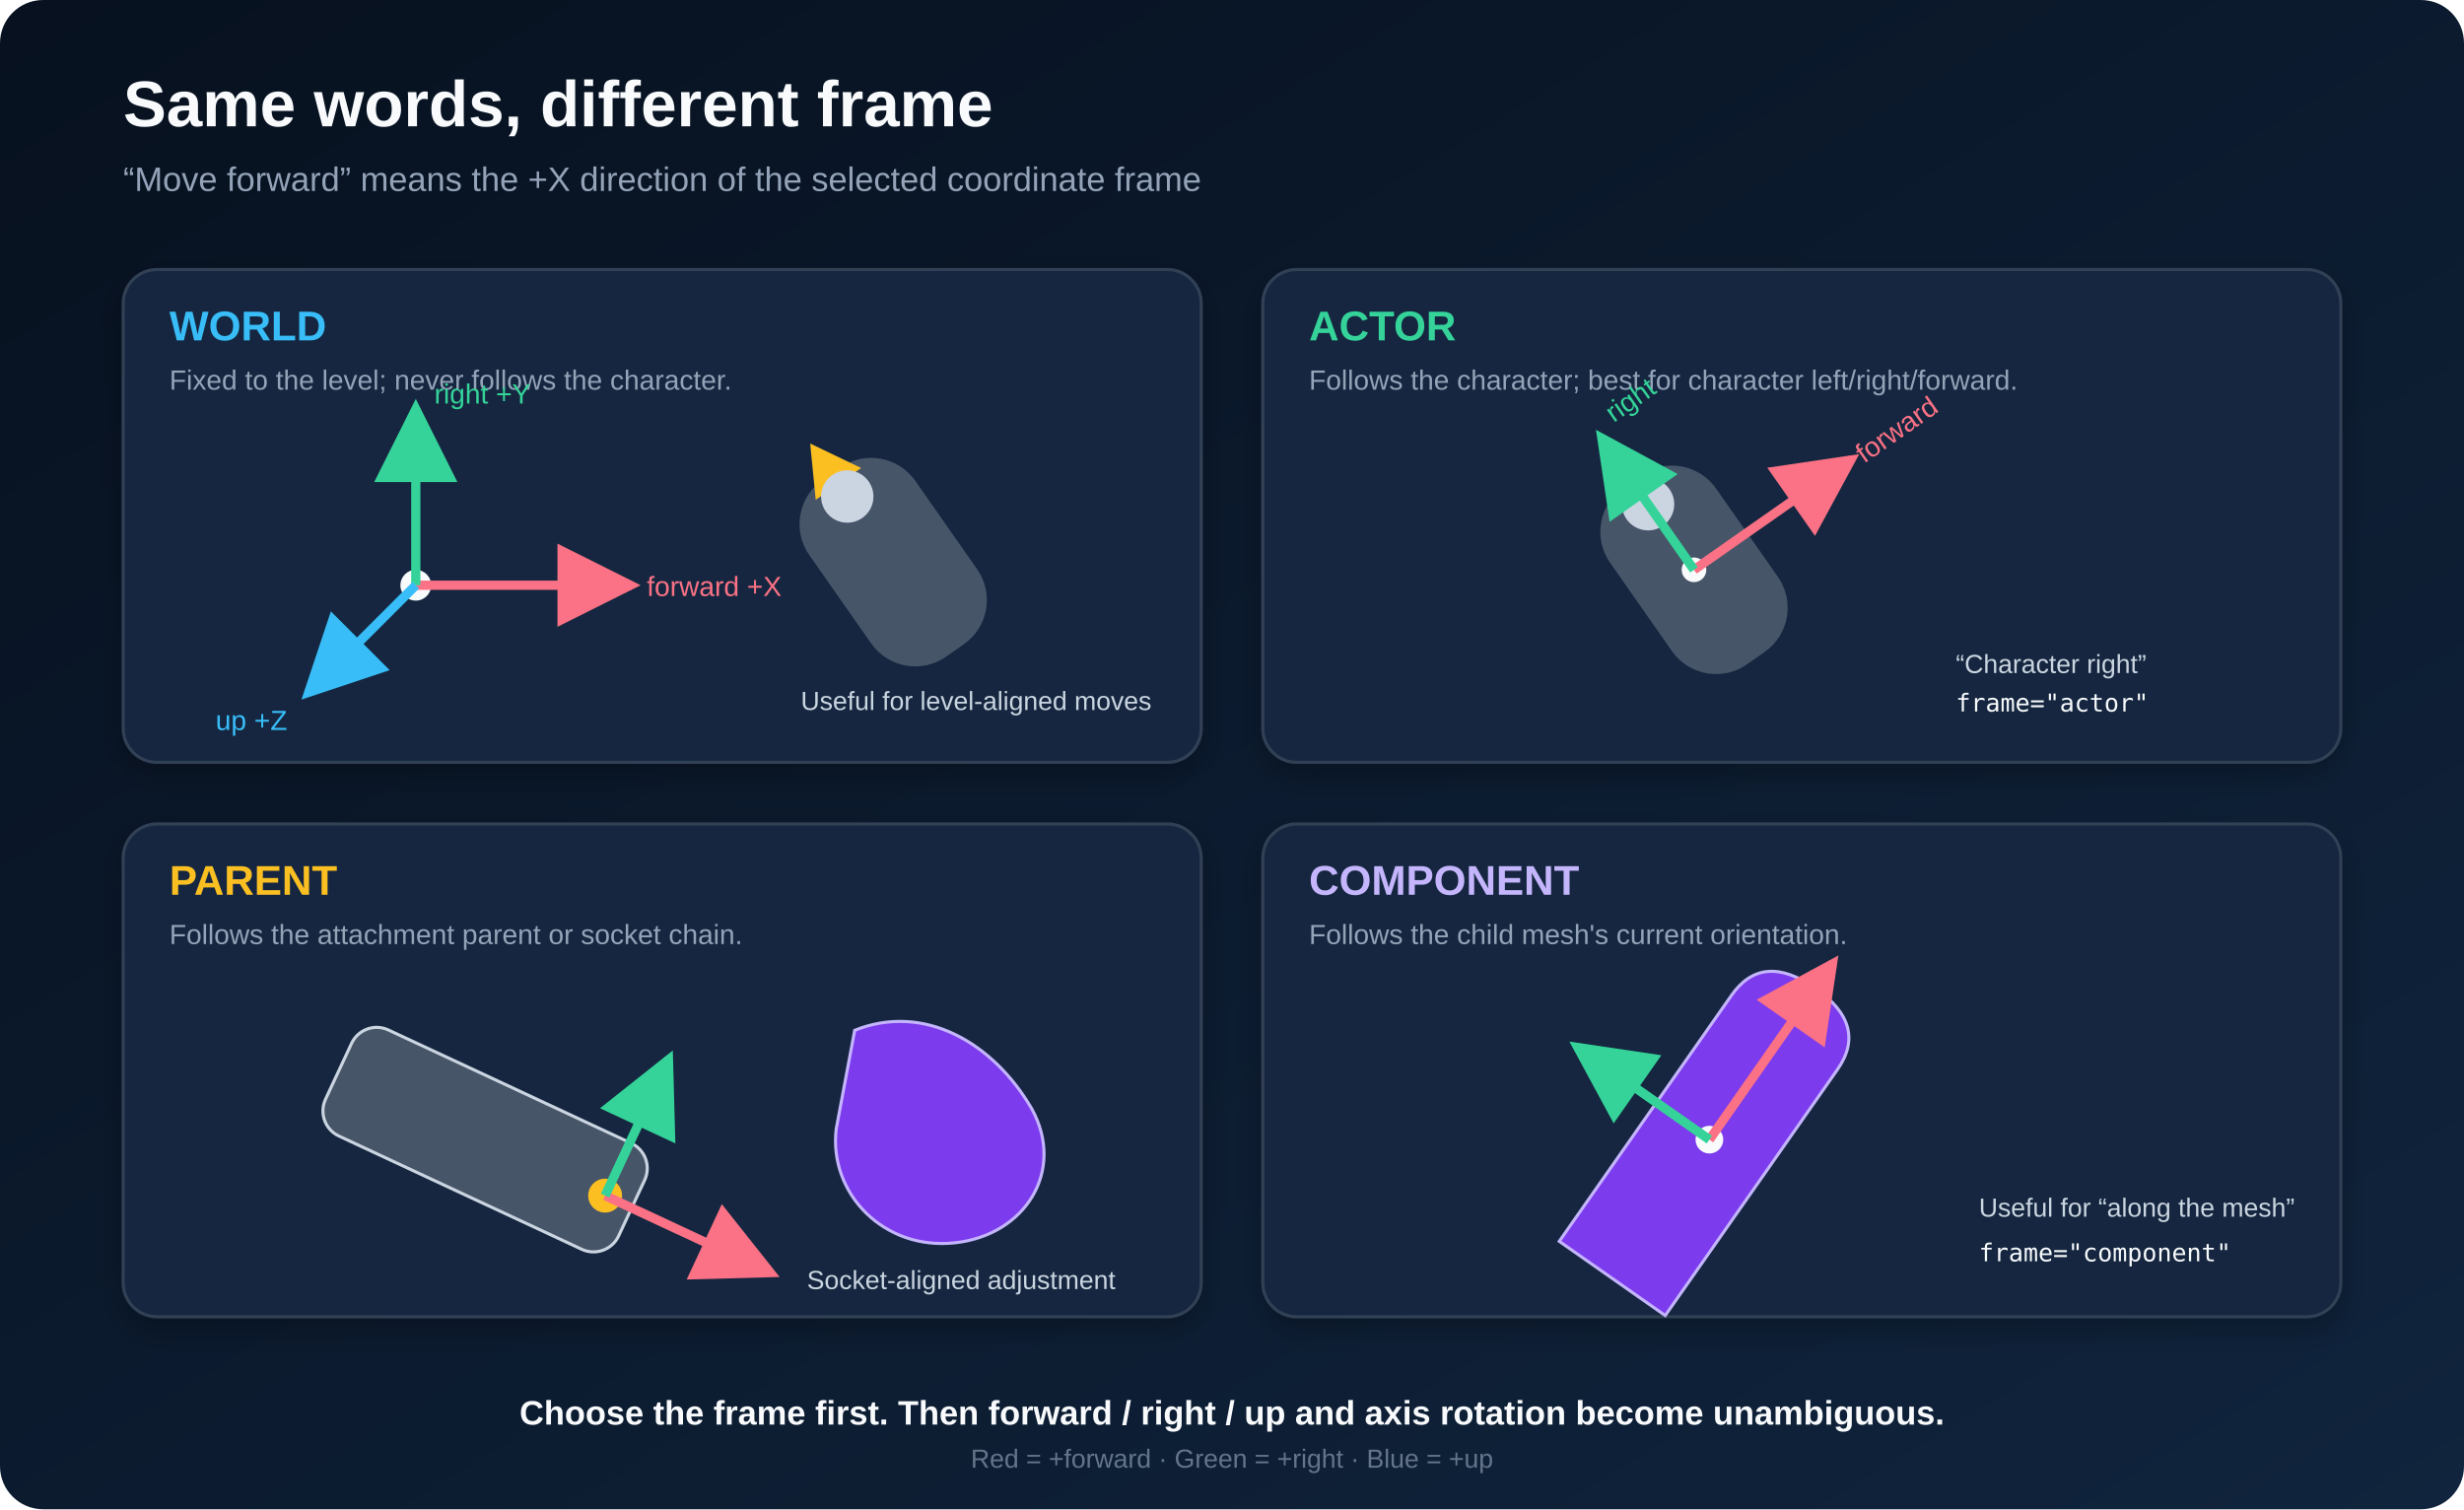
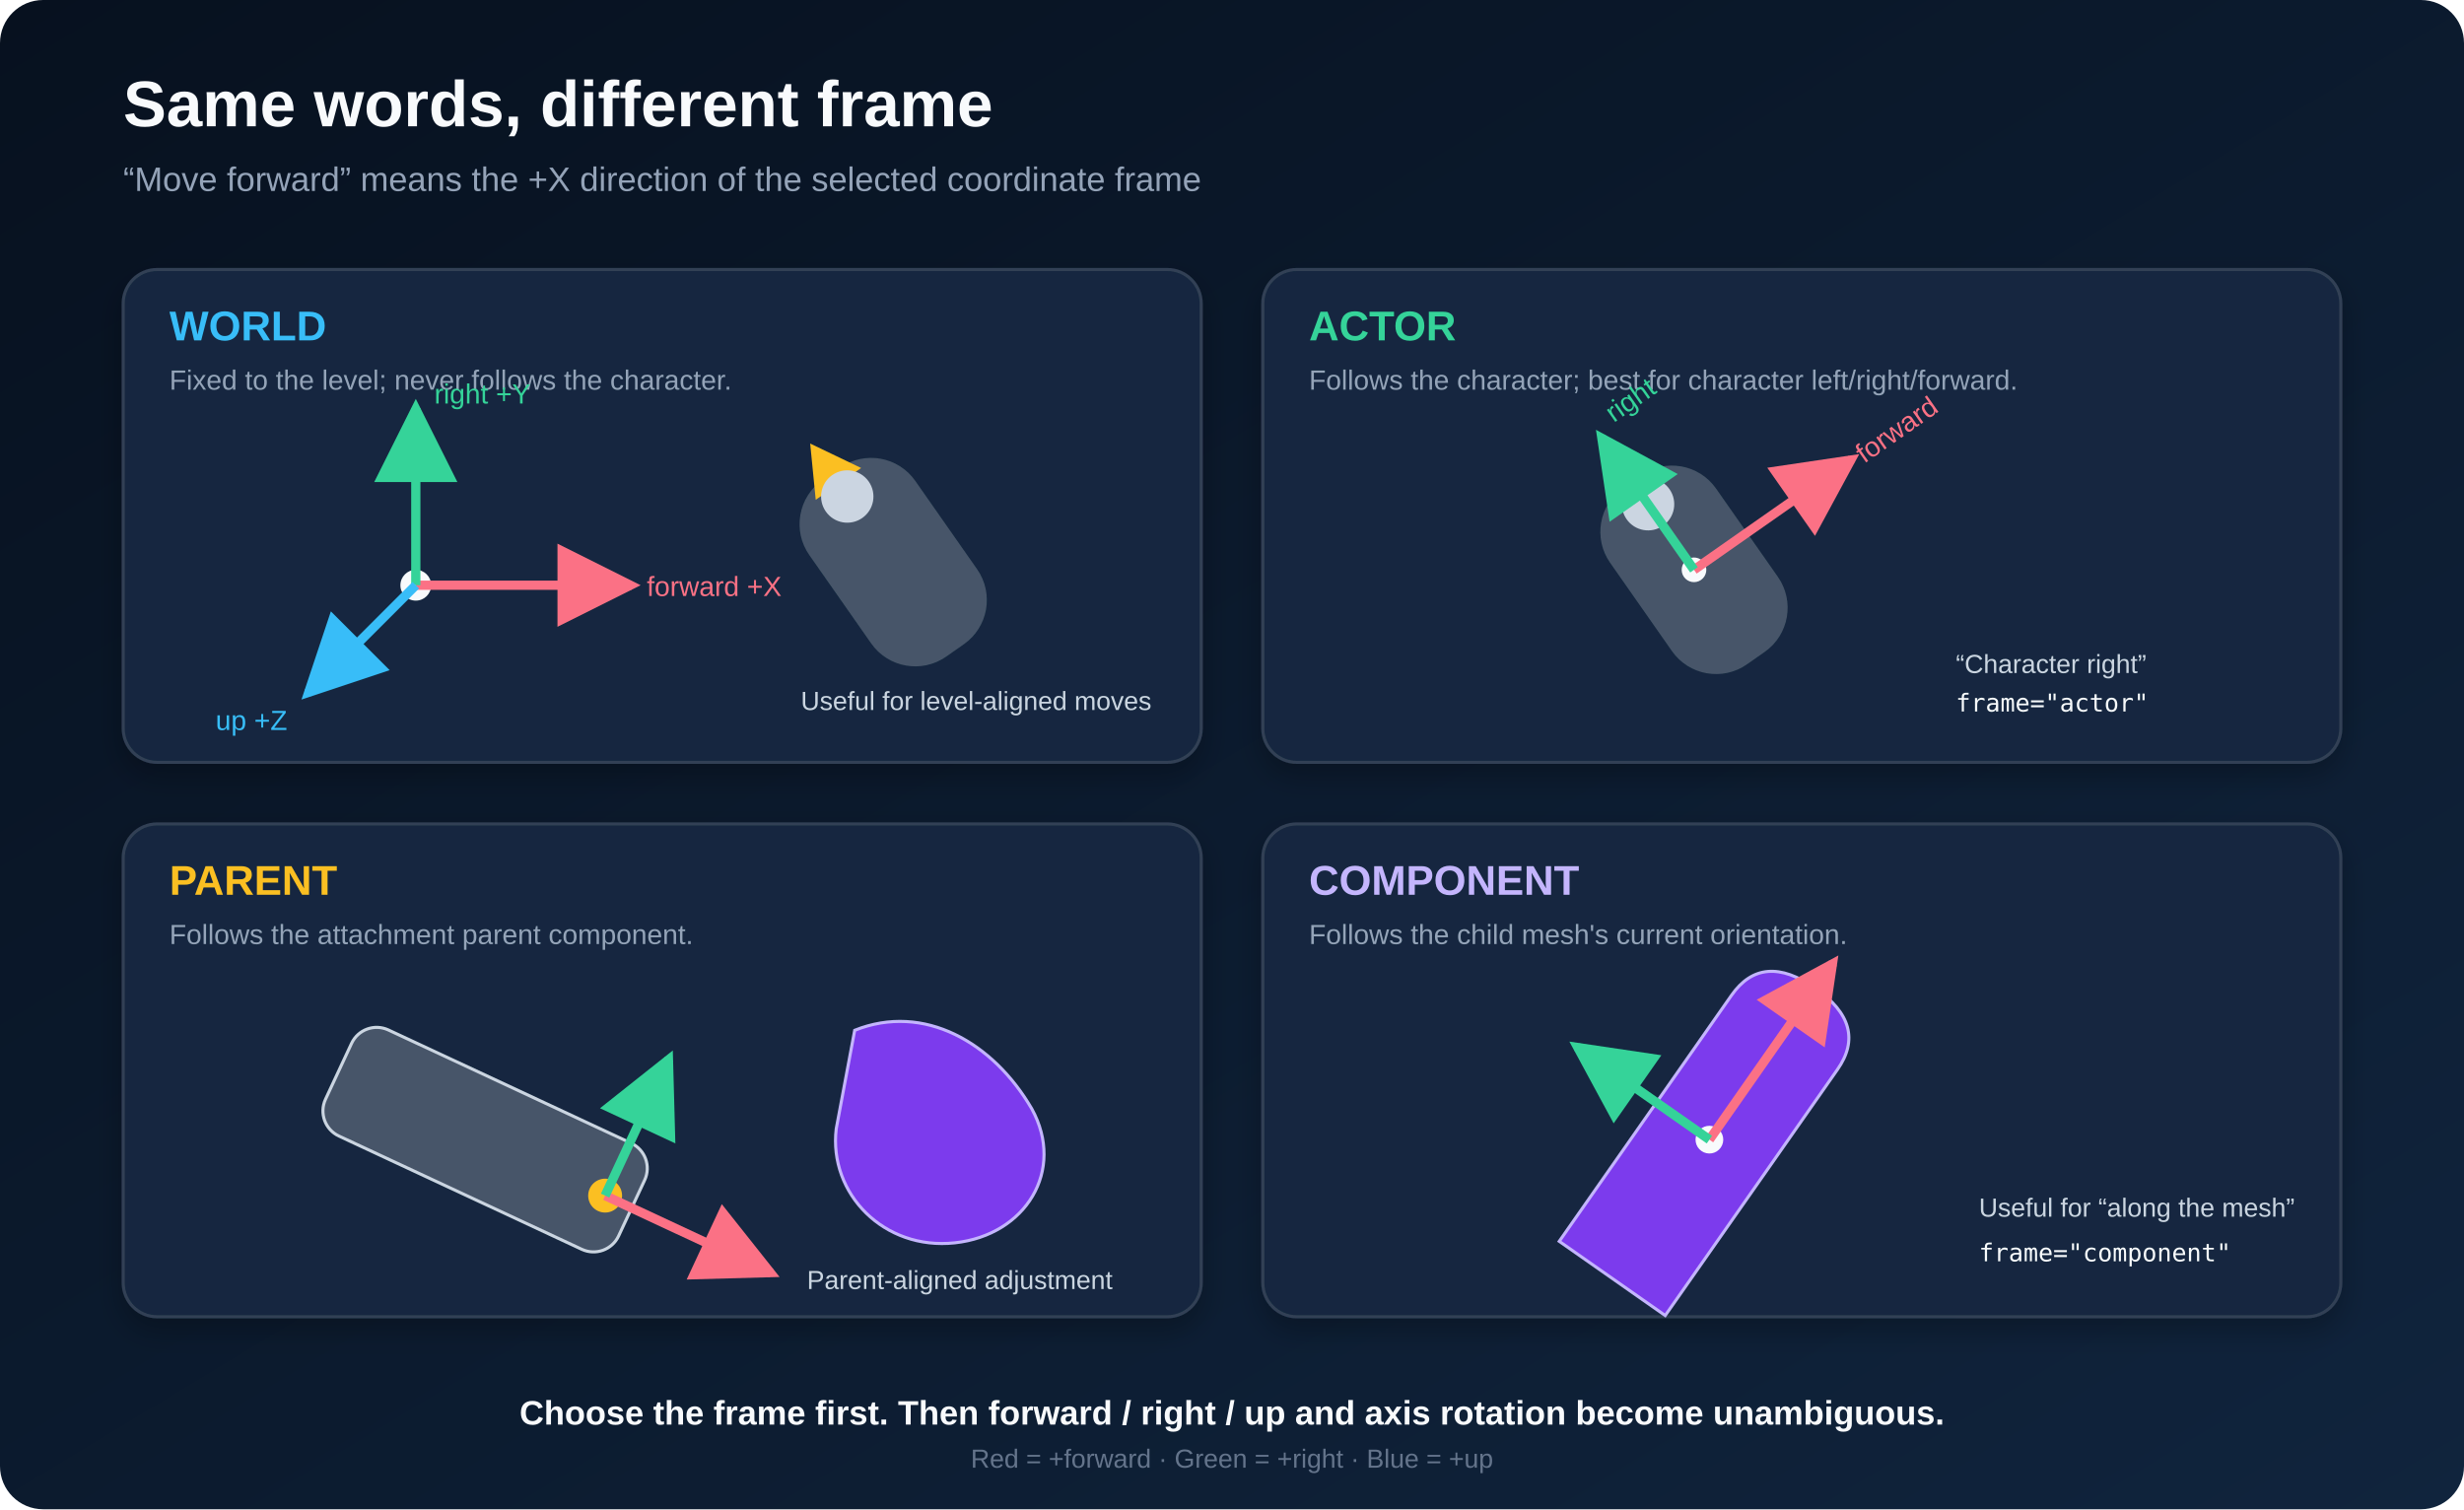
<svg xmlns="http://www.w3.org/2000/svg" width="1600" height="980" viewBox="0 0 1600 980" role="img" aria-labelledby="title desc">
  <defs>
    <linearGradient id="bg" x1="0" y1="0" x2="1" y2="1">
      <stop offset="0" stop-color="#07111f" />
      <stop offset="1" stop-color="#10243d" />
    </linearGradient>
    <marker id="redArrow" markerWidth="9" markerHeight="9" refX="8" refY="4.5" orient="auto">
      <path d="M0,0 L9,4.5 L0,9 Z" fill="#fb7185" />
    </marker>
    <marker id="greenArrow" markerWidth="9" markerHeight="9" refX="8" refY="4.5" orient="auto">
      <path d="M0,0 L9,4.5 L0,9 Z" fill="#34d399" />
    </marker>
    <marker id="blueArrow" markerWidth="9" markerHeight="9" refX="8" refY="4.5" orient="auto">
      <path d="M0,0 L9,4.5 L0,9 Z" fill="#38bdf8" />
    </marker>
    <filter id="shadow">
      <feDropShadow dx="0" dy="8" stdDeviation="9" flood-color="#000" flood-opacity="0.25" />
    </filter>
  </defs>
  <rect width="1600" height="980" rx="28" fill="url(#bg)" />
  <text x="80" y="82" fill="#f8fafc" font-family="Segoe UI, Arial, sans-serif" font-size="42" font-weight="700">Same words, different frame</text>
  <text x="80" y="124" fill="#94a3b8" font-family="Segoe UI, Arial, sans-serif" font-size="22">“Move forward” means the +X direction of the selected coordinate frame</text>
  <g transform="translate(80 175)" filter="url(#shadow)">
    <rect width="700" height="320" rx="22" fill="#14283f" stroke="#334155" stroke-width="2" />
    <text x="30" y="46" fill="#38bdf8" font-family="Segoe UI, Arial, sans-serif" font-size="27" font-weight="700">WORLD</text>
    <text x="30" y="78" fill="#94a3b8" font-family="Segoe UI, Arial, sans-serif" font-size="18">Fixed to the level; never follows the character.</text>
    <g transform="translate(190 205)">
      <circle r="10" fill="#f8fafc" />
      <line x1="0" y1="0" x2="140" y2="0" stroke="#fb7185" stroke-width="6" marker-end="url(#redArrow)" />
      <line x1="0" y1="0" x2="0" y2="-115" stroke="#34d399" stroke-width="6" marker-end="url(#greenArrow)" />
      <line x1="0" y1="0" x2="-70" y2="70" stroke="#38bdf8" stroke-width="6" marker-end="url(#blueArrow)" />
      <text x="150" y="7" fill="#fb7185" font-family="Segoe UI, Arial" font-size="18">forward +X</text>
      <text x="12" y="-118" fill="#34d399" font-family="Segoe UI, Arial" font-size="18">right +Y</text>
      <text x="-130" y="94" fill="#38bdf8" font-family="Segoe UI, Arial" font-size="18">up +Z</text>
    </g>
    <g transform="translate(500 190) rotate(-35)">
      <rect x="-42" y="-70" width="84" height="140" rx="35" fill="#475569" />
      <path d="M0,-94 L-18,-62 L18,-62 Z" fill="#fbbf24" />
      <circle cy="-52" r="17" fill="#cbd5e1" />
    </g>
    <text x="440" y="286" fill="#cbd5e1" font-family="Segoe UI, Arial" font-size="17">Useful for level-aligned moves</text>
  </g>
  <g transform="translate(820 175)" filter="url(#shadow)">
    <rect width="700" height="320" rx="22" fill="#14283f" stroke="#334155" stroke-width="2" />
    <text x="30" y="46" fill="#34d399" font-family="Segoe UI, Arial, sans-serif" font-size="27" font-weight="700">ACTOR</text>
    <text x="30" y="78" fill="#94a3b8" font-family="Segoe UI, Arial, sans-serif" font-size="18">Follows the character; best for character left/right/forward.</text>
    <g transform="translate(280 195) rotate(-35)">
      <rect x="-42" y="-70" width="84" height="140" rx="35" fill="#475569" />
      <path d="M0,-94 L-18,-62 L18,-62 Z" fill="#fbbf24" />
      <circle cy="-52" r="17" fill="#cbd5e1" />
      <circle r="8" fill="#f8fafc" />
      <line x1="0" y1="0" x2="125" y2="0" stroke="#fb7185" stroke-width="6" marker-end="url(#redArrow)" />
      <line x1="0" y1="0" x2="0" y2="-105" stroke="#34d399" stroke-width="6" marker-end="url(#greenArrow)" />
      <text x="130" y="7" fill="#fb7185" font-family="Segoe UI, Arial" font-size="18">forward</text>
      <text x="12" y="-108" fill="#34d399" font-family="Segoe UI, Arial" font-size="18">right</text>
    </g>
    <text x="450" y="262" fill="#cbd5e1" font-family="Segoe UI, Arial" font-size="17">“Character right”</text>
    <text x="450" y="287" fill="#f8fafc" font-family="Cascadia Mono, Consolas" font-size="16">frame="actor"</text>
  </g>
  <g transform="translate(80 535)" filter="url(#shadow)">
    <rect width="700" height="320" rx="22" fill="#14283f" stroke="#334155" stroke-width="2" />
    <text x="30" y="46" fill="#fbbf24" font-family="Segoe UI, Arial, sans-serif" font-size="27" font-weight="700">PARENT</text>
-     <text x="30" y="78" fill="#94a3b8" font-family="Segoe UI, Arial, sans-serif" font-size="18">Follows the attachment parent or socket chain.</text>
+     <text x="30" y="78" fill="#94a3b8" font-family="Segoe UI, Arial, sans-serif" font-size="18">Follows the attachment parent component.</text>
    <g transform="translate(235 205) rotate(25)">
      <rect x="-105" y="-38" width="210" height="76" rx="18" fill="#475569" stroke="#cbd5e1" stroke-width="2" />
      <circle cx="86" cy="0" r="11" fill="#fbbf24" />
      <line x1="86" y1="0" x2="205" y2="0" stroke="#fb7185" stroke-width="6" marker-end="url(#redArrow)" />
      <line x1="86" y1="0" x2="86" y2="-98" stroke="#34d399" stroke-width="6" marker-end="url(#greenArrow)" />
    </g>
    <path d="M475,134 C520,116 565,142 590,185 C612,225 586,267 540,272 C494,277 458,240 463,198 Z" fill="#7c3aed" stroke="#c4b5fd" stroke-width="2" />
-     <text x="444" y="302" fill="#cbd5e1" font-family="Segoe UI, Arial" font-size="17">Socket-aligned adjustment</text>
+     <text x="444" y="302" fill="#cbd5e1" font-family="Segoe UI, Arial" font-size="17">Parent-aligned adjustment</text>
  </g>
  <g transform="translate(820 535)" filter="url(#shadow)">
    <rect width="700" height="320" rx="22" fill="#14283f" stroke="#334155" stroke-width="2" />
    <text x="30" y="46" fill="#c4b5fd" font-family="Segoe UI, Arial, sans-serif" font-size="27" font-weight="700">COMPONENT</text>
    <text x="30" y="78" fill="#94a3b8" font-family="Segoe UI, Arial, sans-serif" font-size="18">Follows the child mesh's current orientation.</text>
    <g transform="translate(290 205) rotate(-55)">
      <path d="M-110,-42 L85,-42 Q120,-42 120,0 Q120,42 85,42 L-110,42 Z" fill="#7c3aed" stroke="#c4b5fd" stroke-width="2" />
      <circle r="9" fill="#f8fafc" />
      <line x1="0" y1="0" x2="140" y2="0" stroke="#fb7185" stroke-width="6" marker-end="url(#redArrow)" />
      <line x1="0" y1="0" x2="0" y2="-105" stroke="#34d399" stroke-width="6" marker-end="url(#greenArrow)" />
    </g>
    <text x="465" y="255" fill="#cbd5e1" font-family="Segoe UI, Arial" font-size="17">Useful for “along the mesh”</text>
    <text x="465" y="284" fill="#f8fafc" font-family="Cascadia Mono, Consolas" font-size="16">frame="component"</text>
  </g>
  <text x="800" y="925" text-anchor="middle" fill="#f8fafc" font-family="Segoe UI, Arial, sans-serif" font-size="22" font-weight="600">Choose the frame first. Then forward / right / up and axis rotation become unambiguous.</text>
  <text x="800" y="953" text-anchor="middle" fill="#64748b" font-family="Segoe UI, Arial, sans-serif" font-size="17">Red = +forward · Green = +right · Blue = +up</text>
</svg>
